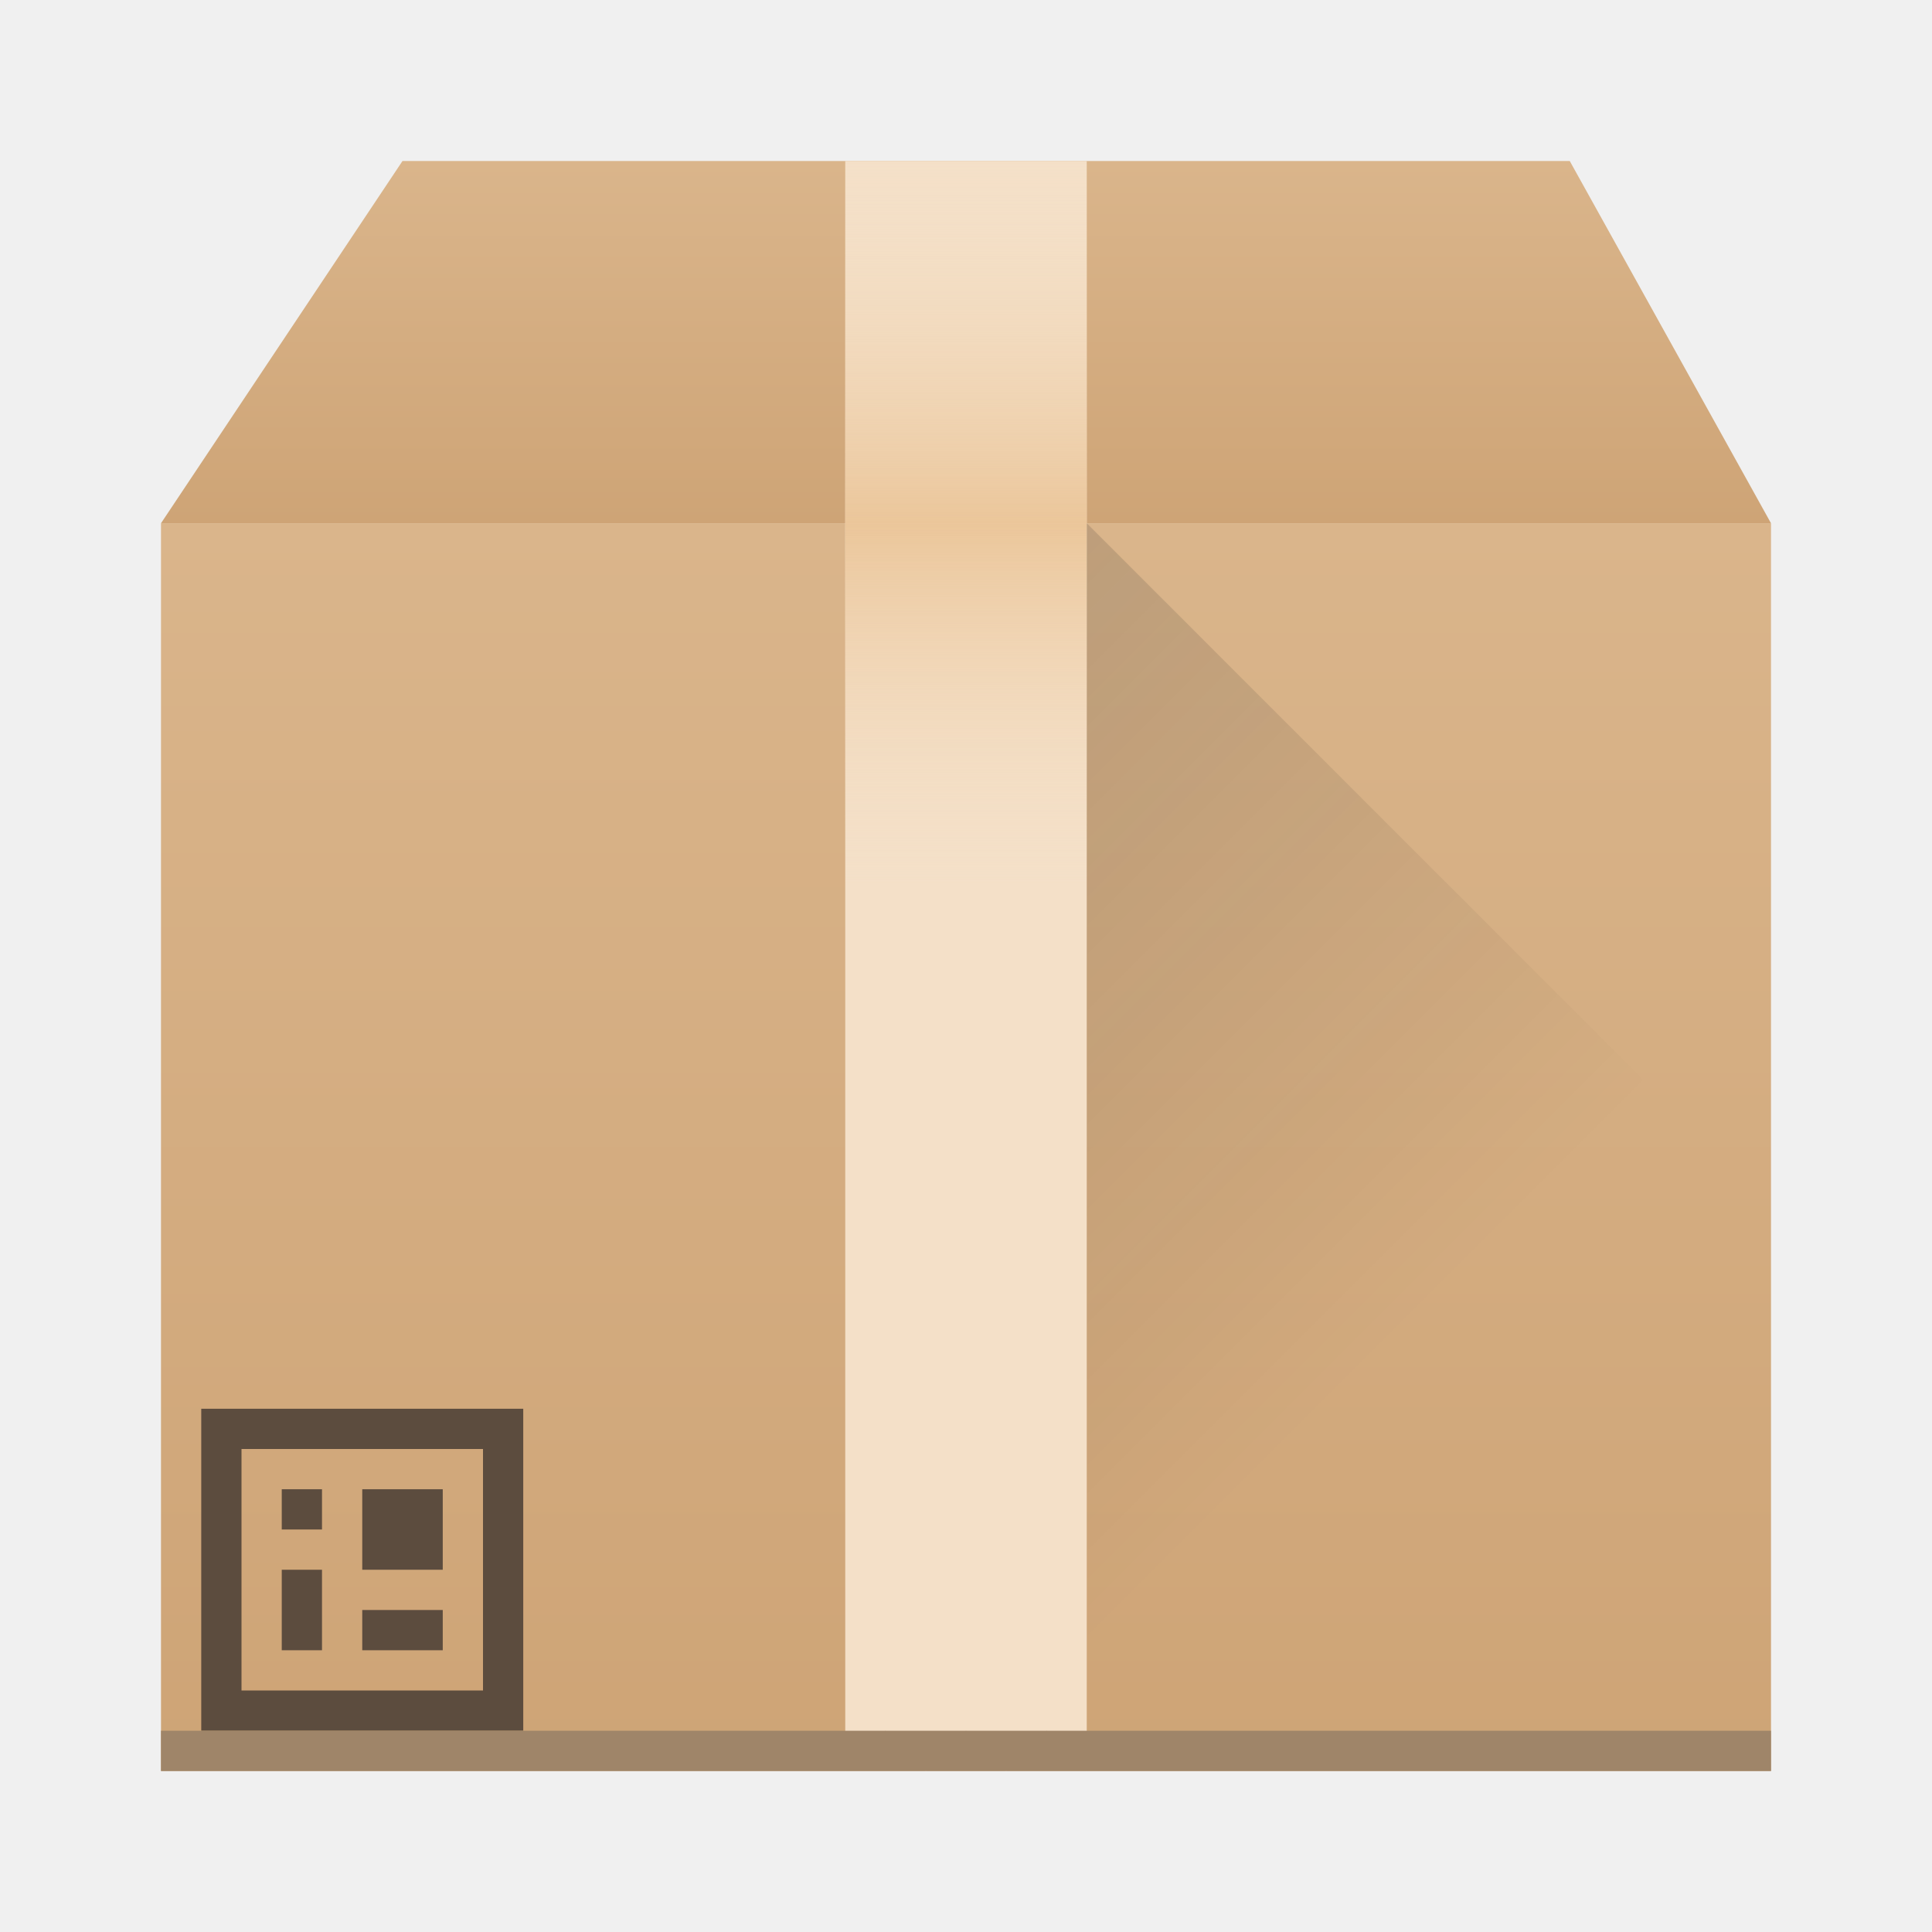
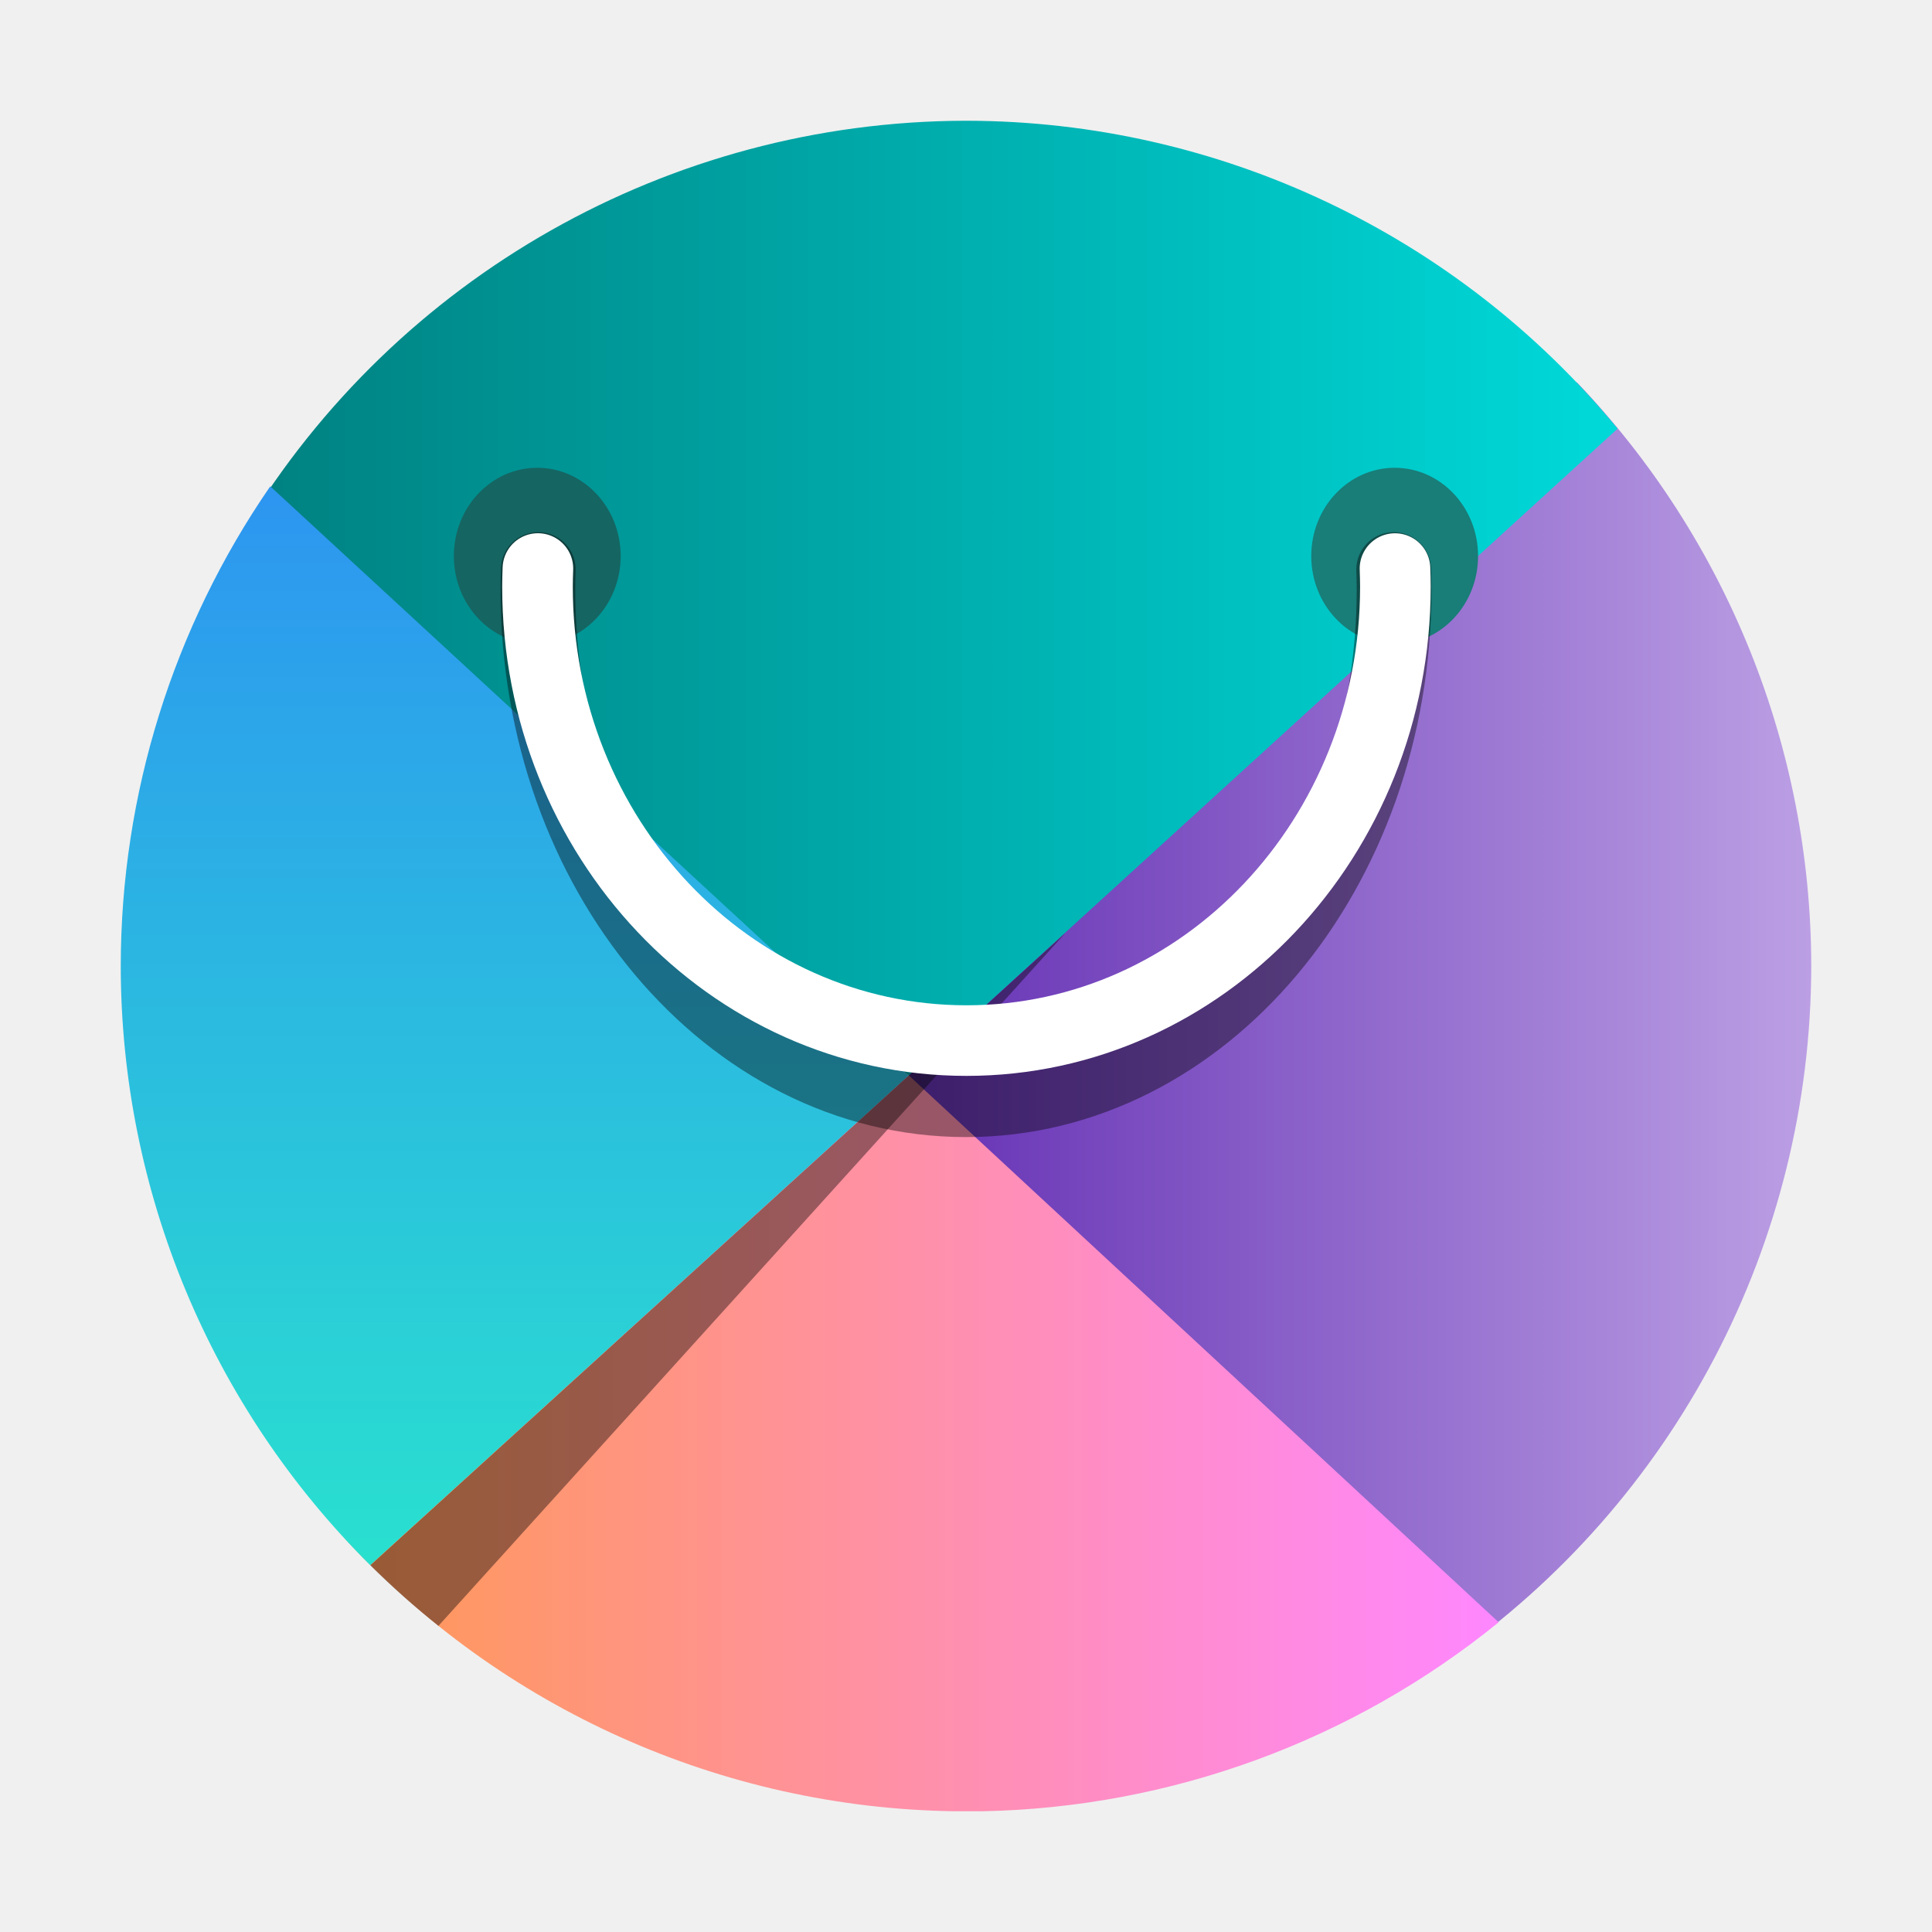
- <svg xmlns="http://www.w3.org/2000/svg" xmlns:xlink="http://www.w3.org/1999/xlink" width="48" height="48">
-   <defs>
-     <linearGradient id="a" y1="543.8" y2="512.8" x2="0" gradientUnits="userSpaceOnUse">
-       <stop stop-color="#cea476" />
-       <stop offset="1" stop-color="#dab58b" />
+ <svg xmlns="http://www.w3.org/2000/svg" xmlns:xlink="http://www.w3.org/1999/xlink" width="48" version="1.1" height="48" viewBox="0 0 48 48" id="svg24">
+   <defs id="defs14">
+     <linearGradient id="linearGradient1029">
+       <stop style="stop-color:#ff9955;stop-opacity:1" offset="0" id="stop1025" />
+       <stop style="stop-color:#ff87ff;stop-opacity:1;" offset="1" id="stop1027" />
    </linearGradient>
-     <linearGradient id="b" y1="512.8" y2="503.8" x2="0" gradientUnits="userSpaceOnUse">
-       <stop stop-color="#ebc69a" />
-       <stop offset="1" stop-color="#f4e0c8" stop-opacity="0" />
+     <linearGradient id="linearGradient1035">
+       <stop style="stop-color:#008080;stop-opacity:1" offset="0" id="stop1031" />
+       <stop style="stop-color:#00d9d9;stop-opacity:1;" offset="1" id="stop1033" />
    </linearGradient>
-     <linearGradient xlink:href="#b" id="c" y1="512.8" y2="503.8" gradientUnits="userSpaceOnUse" x2="0" gradientTransform="translate(0-1025.6)" />
-     <linearGradient xlink:href="#a" id="d" y1="512.8" y2="503.8" x2="0" gradientUnits="userSpaceOnUse" />
-     <linearGradient id="e" y1="516.8" x1="399.57" y2="534.8" x2="417.57" gradientUnits="userSpaceOnUse">
-       <stop stop-color="#292c2f" />
-       <stop offset="1" stop-opacity="0" />
+     <linearGradient id="linearGradient984">
+       <stop style="stop-color:#6531b4;stop-opacity:1;" offset="0" id="stop980" />
+       <stop style="stop-color:#bb9fe4;stop-opacity:1;" offset="1" id="stop982" />
    </linearGradient>
+     <linearGradient id="linearGradient4219">
+       <stop style="stop-color:#000000;stop-opacity:1;" offset="0" id="stop2" />
+       <stop style="stop-color:#000000;stop-opacity:0;" offset="1" id="stop4" />
+     </linearGradient>
+     <linearGradient id="linearGradient4153">
+       <stop style="stop-color:#f48b0b;stop-opacity:1" offset="0" id="stop7" />
+       <stop style="stop-color:#ffba6b;stop-opacity:1" offset="1" id="stop9" />
+     </linearGradient>
+     <linearGradient xlink:href="#linearGradient4153" id="linearGradient4159" x1="23" y1="43.866" x2="23" y2="5" gradientUnits="userSpaceOnUse" gradientTransform="matrix(1.05,0,0,1.05,-1.199996,-1.200023)" />
+     <linearGradient xlink:href="#linearGradient4219" id="linearGradient4225" x1="15.233" y1="11.995" x2="39.609" y2="36.37" gradientUnits="userSpaceOnUse" gradientTransform="matrix(1.05,0,0,1.05,-1.199996,-1.199997)" />
+     <linearGradient id="linearGradient1537-5" x1="-101.09" x2="-101.09" y1="24.823" y2="12.616" gradientTransform="matrix(3.408172,0,0,3.40949,380.9802,-40.21596)" gradientUnits="userSpaceOnUse">
+       <stop stop-color="#f55a37" offset="0" id="stop971" />
+       <stop stop-color="#fa8c19" offset="1" id="stop973" />
+     </linearGradient>
+     <linearGradient id="linearGradient1545-3" x1="-111.51" x2="-103.44" y1="22.313" y2="22.313" gradientTransform="matrix(3.408172,0,0,3.40949,380.9802,-40.21596)" gradientUnits="userSpaceOnUse">
+       <stop stop-color="#b4329b" offset="0" id="stop976" />
+       <stop stop-color="#870f50" offset="1" id="stop978" />
+     </linearGradient>
+     <linearGradient id="linearGradient1529-7" x1="-112.02" x2="-97.816" y1="16.153" y2="16.153" gradientTransform="matrix(3.408172,0,0,3.40949,380.9802,-40.21596)" gradientUnits="userSpaceOnUse">
+       <stop stop-color="#19d264" offset="0" id="stop966" />
+       <stop stop-color="#19c869" offset="1" id="stop968" />
+     </linearGradient>
+     <linearGradient xlink:href="#linearGradient1185" id="linearGradient1187" x1="2.268" y1="15.389" x2="2.268" y2="61.186" gradientUnits="userSpaceOnUse" gradientTransform="matrix(0.6999975,0,0,0.7002682,1.600005,1.591419)" />
+     <linearGradient id="linearGradient1185">
+       <stop style="stop-color:#2d96f0;stop-opacity:1" offset="0" id="stop1181" />
+       <stop style="stop-color:#28f0c8;stop-opacity:1" offset="1" id="stop1183" />
+     </linearGradient>
+     <linearGradient xlink:href="#linearGradient984" id="linearGradient986" x1="22.575" y1="25.367" x2="45" y2="25.367" gradientUnits="userSpaceOnUse" />
+     <linearGradient xlink:href="#linearGradient1035" id="linearGradient1037" x1="6.067" y1="14.859" x2="40.189" y2="14.859" gradientUnits="userSpaceOnUse" />
+     <linearGradient xlink:href="#linearGradient1029" id="linearGradient1031" x1="8.563" y1="35.858" x2="37.234" y2="35.858" gradientUnits="userSpaceOnUse" />
  </defs>
-   <g transform="translate(-384.57-499.8)">
-     <rect width="40" x="388.57" y="512.8" stroke-opacity=".55" fill="url(#a)" height="31" stroke-width="2.8" />
-     <path fill="url(#d)" fill-rule="evenodd" d="m388.57 512.8l6-9h29l5 9z" />
-     <g stroke-opacity=".55" stroke-width="2.8">
-       <path fill="#f4e0c8" d="m21 4v40l1-1 1 1 1-1 1 1 1-1 1 1v-40z" transform="translate(384.57 499.8)" />
-       <rect width="6" x="405.57" y="503.8" fill="url(#b)" height="9" />
-       <rect width="6" x="405.57" y="-521.8" fill="url(#c)" height="9" transform="scale(1-1)" />
-       <path fill="#5c4c3e" d="m5 35v8h8v-8zm1 1h6v6h-6zm1 1v1h1v-1zm2 0v2h2v-2zm-2 2v2h1v-2zm2 1v1h2v-1z" transform="translate(384.57 499.8)" />
-     </g>
-     <path opacity=".2" fill="url(#e)" fill-rule="evenodd" d="m411.57 512.8l17 17v14h-17z" />
-     <rect width="40" x="388.57" y="542.8" stroke-opacity=".55" fill="#9f8569" height="1" stroke-width="2.8" />
-   </g>
+   <path d="M 39.175,9.495 22.575,26.716 35.969,41.238 A 21,21.008 0 0 0 45,24.007 21,21.008 0 0 0 39.174,9.495 Z" stroke-width="2.822" id="path985" style="fill-opacity:1;fill:url(#linearGradient986)" />
+   <path d="M 22.575,26.716 8.563,38.219 A 21,21.008 0 0 0 23.7,45 h 0.719 a 21,21.008 0 0 0 12.815,-4.695 L 22.576,26.716 Z" stroke-width="1.862" id="path987" style="fill-opacity:1;fill:url(#linearGradient1031)" />
+   <path d="M 23.961,3 A 21,21.008 0 0 0 6.067,13.127 L 22.577,26.719 40.189,10.65 A 21,21.008 0 0 0 24.027,3 h -0.066 z" stroke-width="2.56" id="path989" style="fill-opacity:1;fill:url(#linearGradient1037)" />
+   <path d="M 6.68,12.128 A 21,21.008 0 0 0 4.877,15.372 L 22.592,26.716 6.681,12.128 Z" image-rendering="optimizeSpeed" opacity="0.1" stroke-width="3.116" id="path993" />
+   <path d="M 26.47,23.179 9.2,38.89 a 21,21.008 0 0 0 1.693,1.504 L 26.47,23.179 Z" opacity="0.4" stroke-width="3.409" id="path995" />
+   <ellipse cx="13.348" cy="13.815" rx="2.072" ry="2.193" stroke-width="3.315" style="paint-order:stroke fill markers;fill:#156562;fill-opacity:1" id="ellipse999" fill="#197d78" />
+   <ellipse cx="34.65" cy="13.815" rx="2.072" ry="2.193" fill="#197d78" stroke-width="3.315" style="paint-order:stroke fill markers" id="ellipse1001" />
+   <path id="rect1177" style="fill:url(#linearGradient1187);fill-opacity:1;stroke-width:1.41;stroke-linecap:round;stroke-linejoin:round;paint-order:stroke fill markers" d="M 6.715,12.083 A 21,21.008 0 0 0 3,24.007 21,21.008 0 0 0 9.197,38.886 L 22.575,26.719 Z" />
+   <path d="m 34.626,14.15 a 10.636,12.665 0 0 1 0.01,0.507 10.636,12.665 0 0 1 -10.636,12.665 10.636,12.665 0 0 1 -10.636,-12.665 10.636,12.665 0 0 1 0.01,-0.507" fill="none" opacity="0.4" stroke="#000000" stroke-dashoffset="0.421" stroke-linecap="round" stroke-width="1.857" id="path1003" />
+   <path d="m 34.658,14.126 a 10.657,11.276 0 0 1 0.01,0.451 10.657,11.276 0 0 1 -10.657,11.276 10.657,11.276 0 0 1 -10.657,-11.276 10.657,11.276 0 0 1 0.01,-0.452" fill="none" stroke="#ffffff" stroke-dashoffset="0.421" stroke-linecap="round" stroke-width="1.754" id="path1005" />
</svg>
